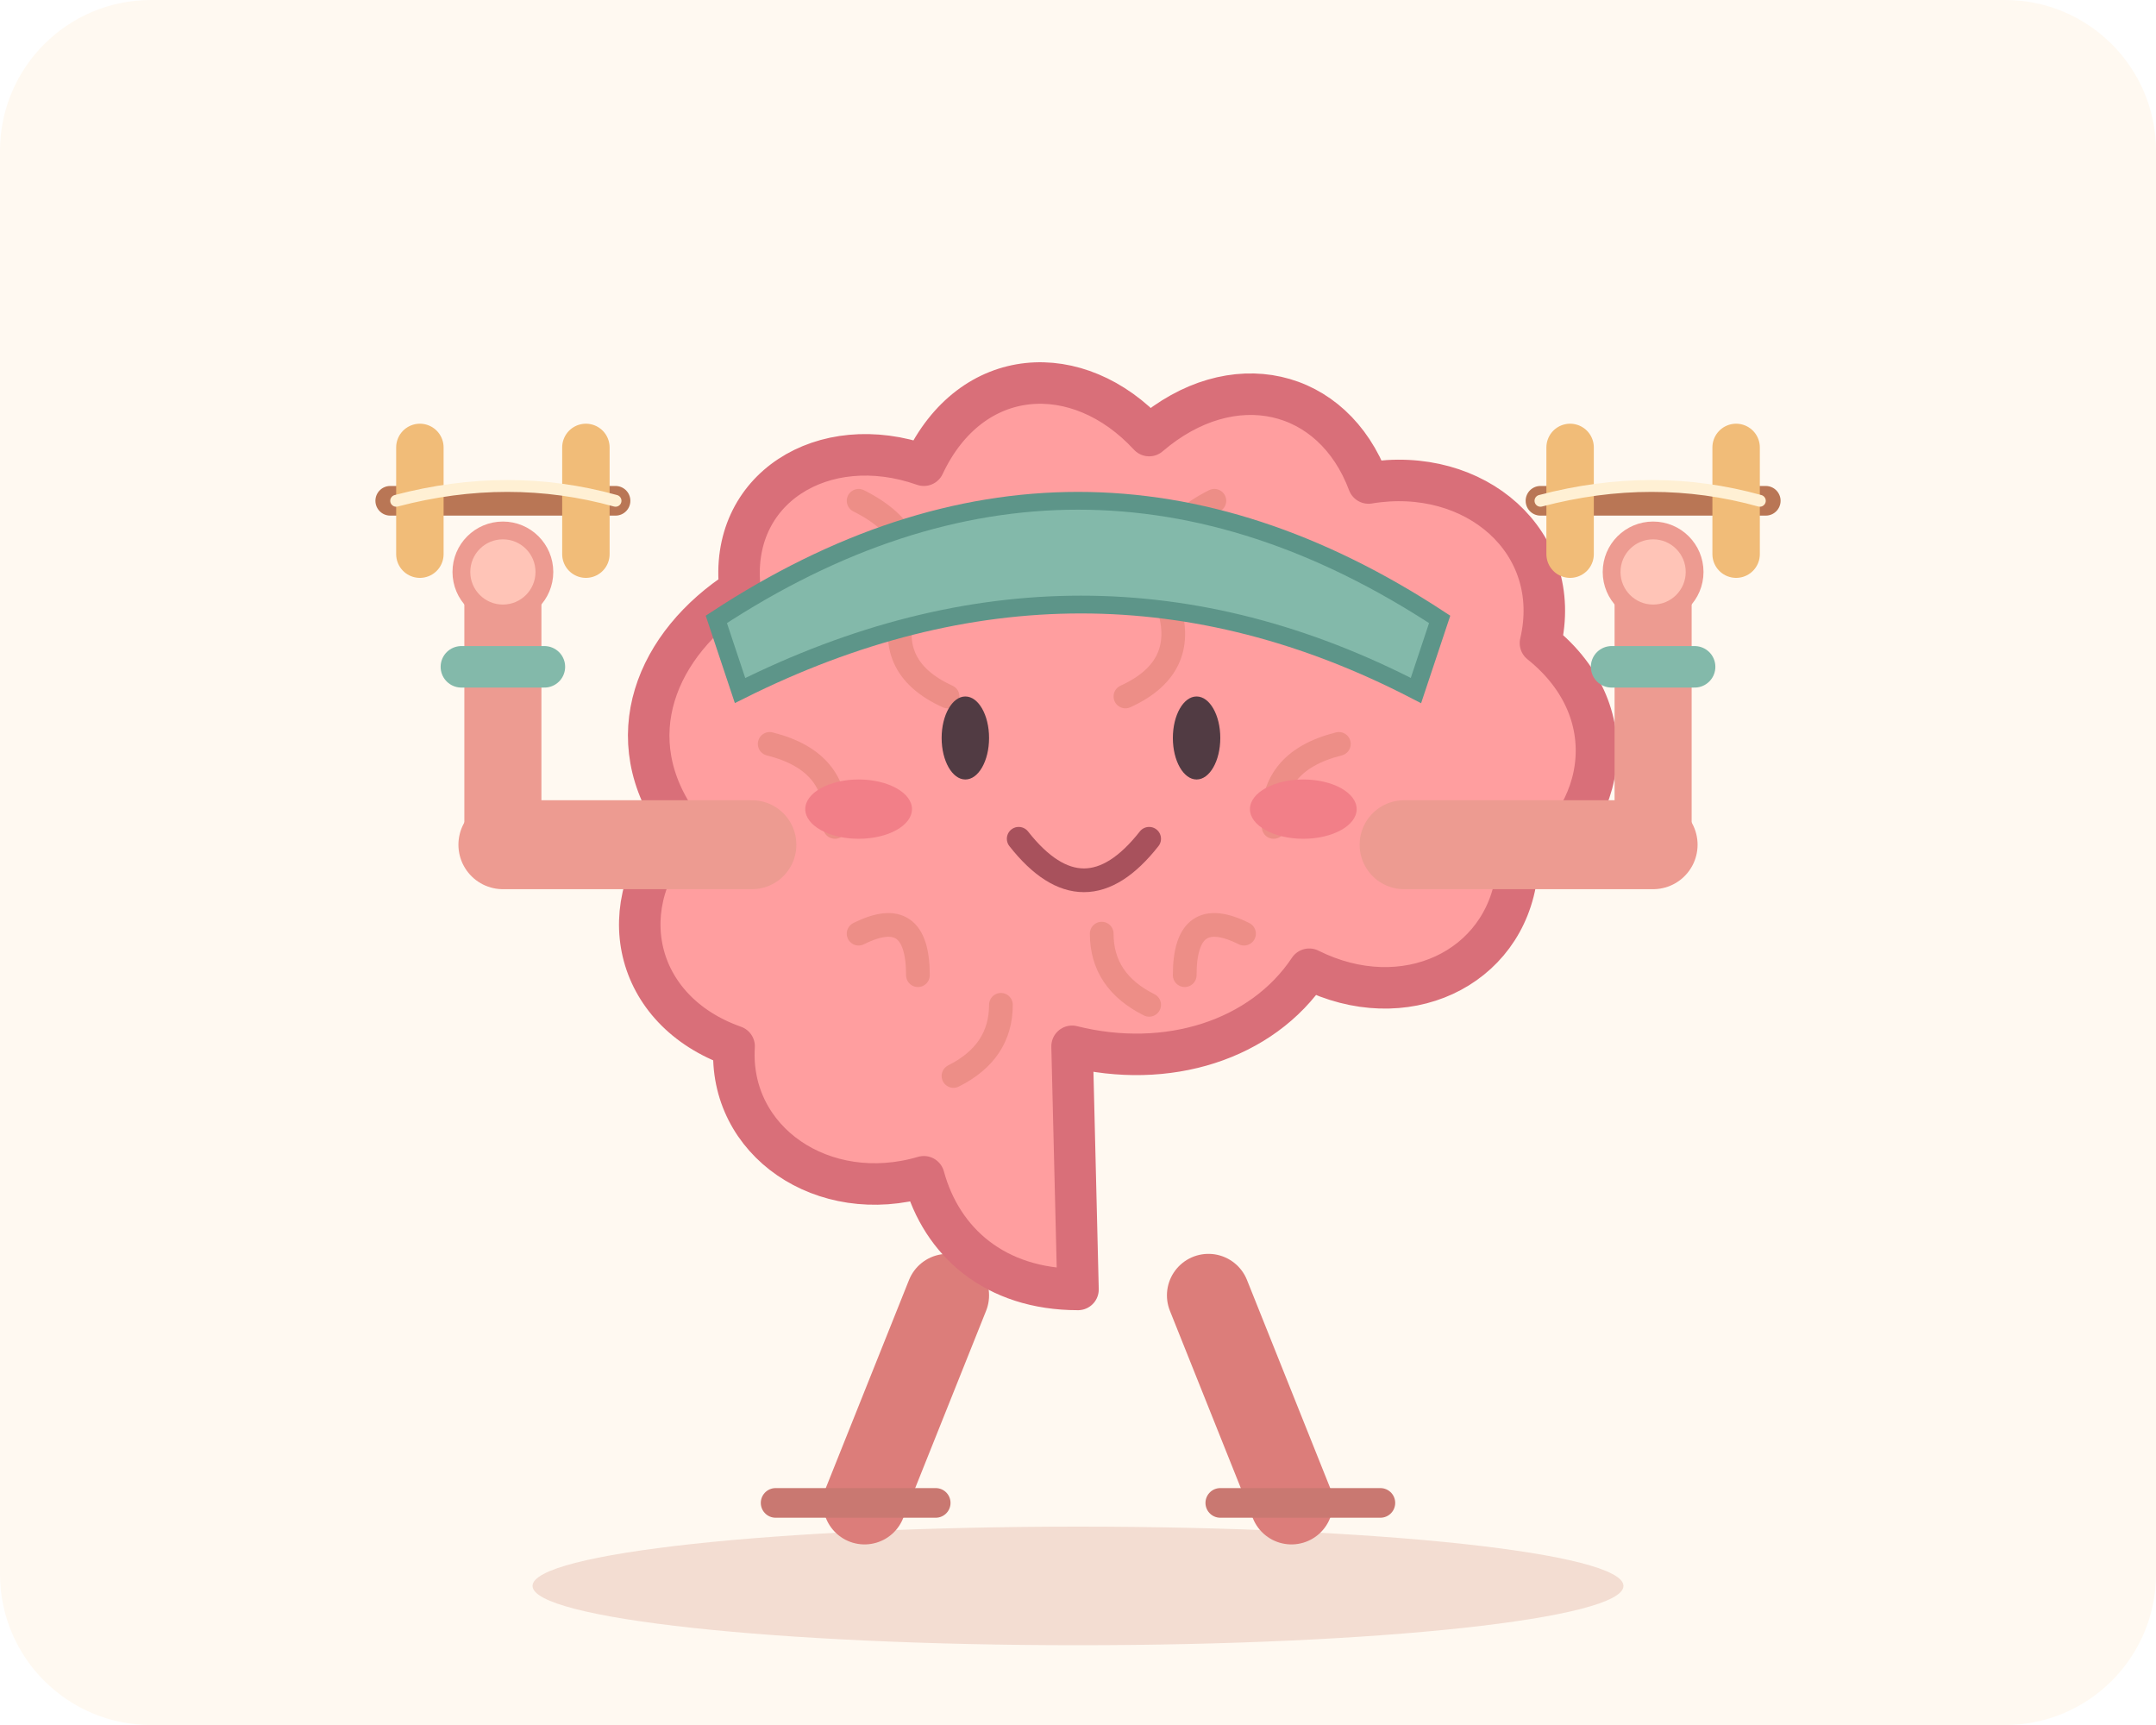
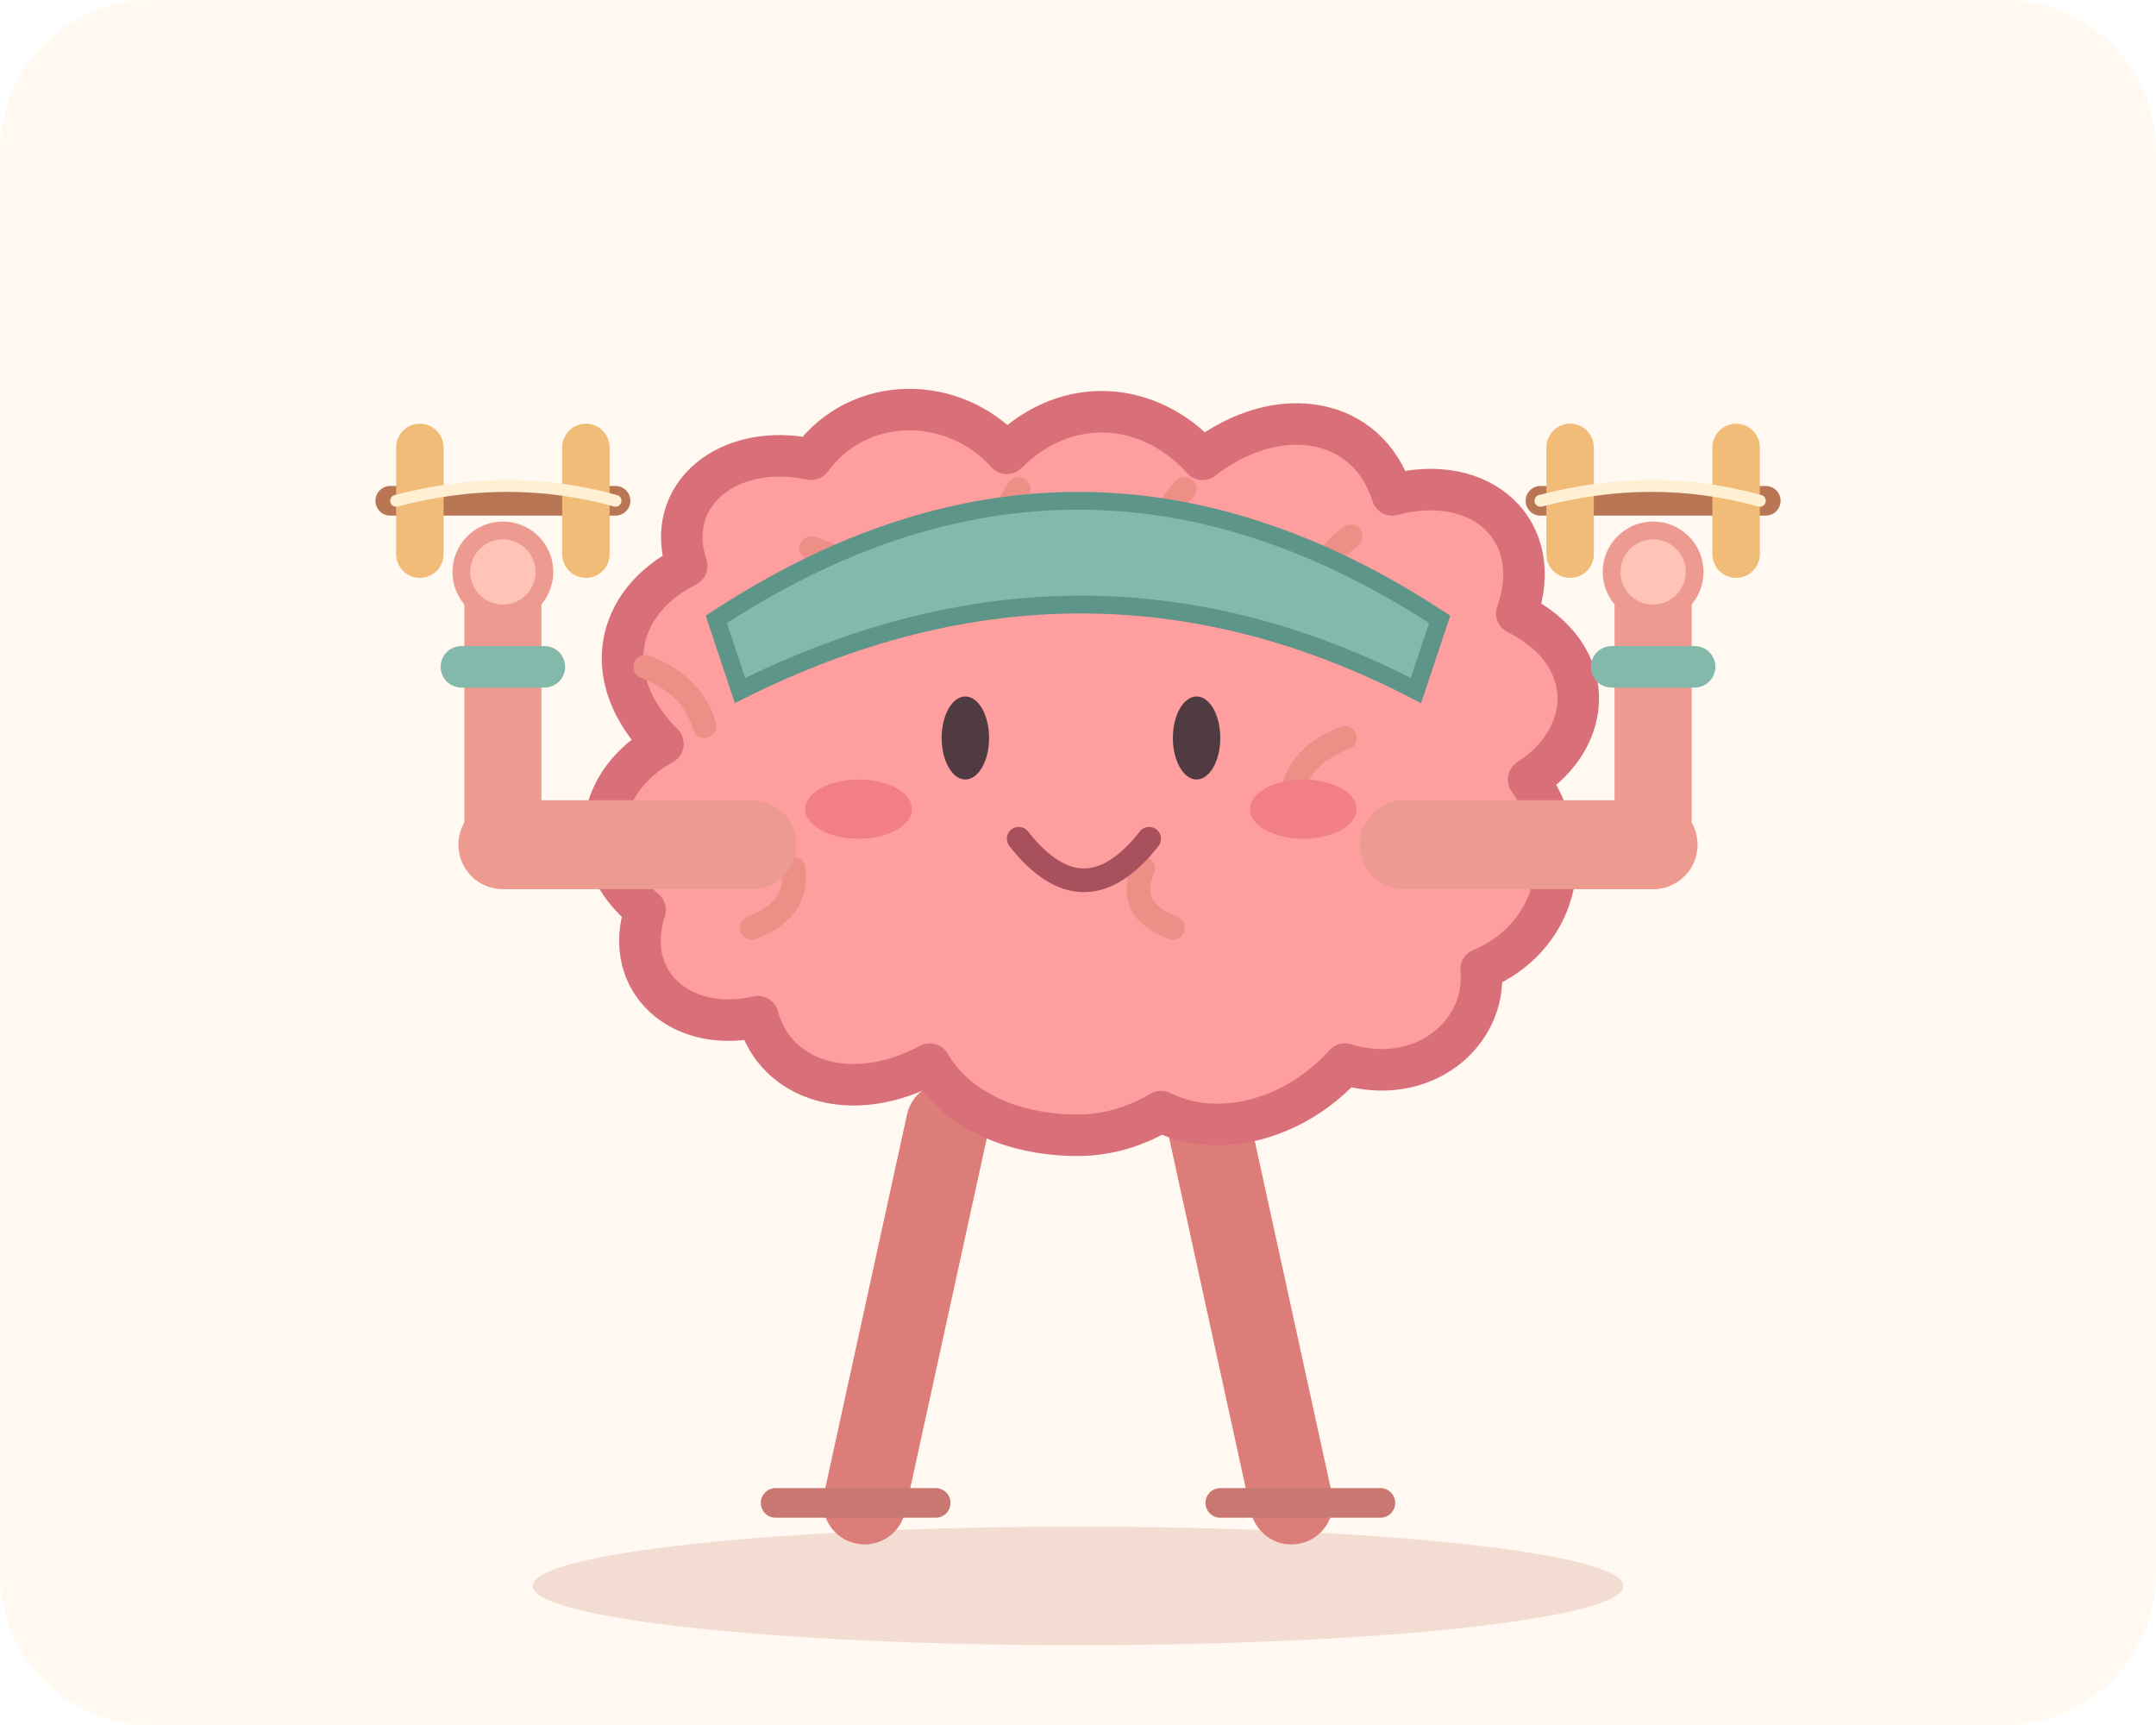
<svg xmlns="http://www.w3.org/2000/svg" viewBox="0 0 400 320" role="img" aria-labelledby="title desc">
  <style>
    .upperL,.upperR,.foreL,.foreR{transform-box:view-box}
    .upperL{transform-origin:145px 157px;animation:raiseL 1.7s ease-in-out infinite}.upperR{transform-origin:255px 157px;animation:raiseR 1.7s ease-in-out infinite}
    .foreL{transform-origin:103px 157px;animation:foreL 1.7s ease-in-out infinite}.foreR{transform-origin:297px 157px;animation:foreR 1.7s ease-in-out infinite}
    .body{transform-box:fill-box;transform-origin:center;animation:bob 1.7s ease-in-out infinite}
    @keyframes raiseL{0%,100%{transform:rotate(0)}48%,66%{transform:rotate(90deg)}}@keyframes raiseR{0%,100%{transform:rotate(0)}48%,66%{transform:rotate(-90deg)}}
    @keyframes foreL{0%,100%{transform:rotate(0)}48%,66%{transform:rotate(-90deg)}}@keyframes foreR{0%,100%{transform:rotate(0)}48%,66%{transform:rotate(90deg)}}
    @keyframes bob{50%{transform:translateY(-2px) rotate(.5deg)}}
    @media(prefers-reduced-motion:reduce){.upperL,.upperR,.foreL,.foreR,.body{animation:none}}
  </style>
  <rect width="400" height="320" rx="28" fill="#fff9f1" />
  <g transform="translate(200 160) scale(1.1) translate(-200 -160)">
    <ellipse cx="200" cy="282" rx="92" ry="10" fill="#f3ddd2" />
    <g class="body">
-       <path d="M178 233l-14 35m58-35 14 35" fill="none" stroke="#dc7d7a" stroke-width="14" stroke-linecap="round" />
+       <path d="M178 204l-14 64m58-64 14 64" fill="none" stroke="#dc7d7a" stroke-width="14" stroke-linecap="round" />
      <path d="M149 268h27m48 0h27" stroke="#c97871" stroke-width="5" stroke-linecap="round" />
-       <path d="M200 232c-14 0-23-8-26-19-17 5-33-6-32-22-17-6-21-24-9-37-11-15-4-31 10-40-2-17 14-27 31-21 8-17 26-18 38-5 14-12 31-8 37 8 18-3 33 10 29 27 15 12 11 31-4 39-2 16-19 24-35 16-8 12-24 17-40 13z" fill="#ff9e9f" stroke="#d96f79" stroke-width="7" stroke-linejoin="round" />
-       <path d="M163 99q12 6 8 17t7 16m45-33q-12 6-8 17t-7 16m-60 8q12 3 11 14m85-14q-12 3-11 14m-70 18q10-5 10 7m55-7q-10-5-10 7m-39 17q8-4 8-12m25 0q-8-4-8-12" fill="none" stroke="#ed8e87" stroke-width="4" stroke-linecap="round" stroke-linejoin="round" />
+       <path d="M200 206C188 206 179 201 175 194 162 201 149 197 146 186 133 189 123 180 127 168 116 159 119 146 130 140 119 129 122 116 134 110 130 98 141 89 155 92 163 81 179 81 188 91 198 81 212 82 221 92 234 82 249 85 253 98 268 94 279 104 274 118 288 125 287 139 276 146 285 159 280 173 268 178 269 189 258 198 245 194 237 203 224 207 214 202 209 205 204 206 200 206Z" fill="#ff9e9f" stroke="#d96f79" stroke-width="7" stroke-linejoin="round" />
+       <path d="M155 107q10 3 13 12m22-22q-5 7-1 14m29-14q-7 7-1 14m29-6q-8 6-5 13m-114 9q8 3 10 10m108 2q-8 3-9 10m-91 22q8-3 7-10m64 10q-8-3-5-10" fill="none" stroke="#ed8e87" stroke-width="4" stroke-linecap="round" stroke-linejoin="round" />
      <ellipse cx="181" cy="139" rx="4" ry="7" fill="#513b43" />
      <ellipse cx="220" cy="139" rx="4" ry="7" fill="#513b43" />
      <ellipse cx="163" cy="151" rx="9" ry="5" fill="#f27f88" />
      <ellipse cx="238" cy="151" rx="9" ry="5" fill="#f27f88" />
      <path d="M190 156q11 14 22 0" fill="none" stroke="#a8515c" stroke-width="4" stroke-linecap="round" />
      <path d="M139 119q61-40 122 0l-4 12q-56-29-114 0z" fill="#83b9aa" stroke="#5d9589" stroke-width="3" />
    </g>
    <g class="upperL" fill="none" stroke="#ed9b91" stroke-width="15" stroke-linecap="round">
      <path d="M145 157h-42" />
      <g class="foreL" stroke-width="13">
        <path d="M103 157v-43" />
        <path d="M96 127h14" stroke="#83b9aa" stroke-width="7" />
        <circle cx="103" cy="111" r="7" fill="#ffc4b7" stroke-width="3" />
        <path d="M84 99h38" stroke="#b97655" stroke-width="5" />
        <path d="M89 90v18m28-18v18" stroke="#f1bc78" stroke-width="8" />
        <path d="M85 99q19-5 37 0" stroke="#fff0d4" stroke-width="2" />
      </g>
    </g>
    <g class="upperR" fill="none" stroke="#ed9b91" stroke-width="15" stroke-linecap="round">
      <path d="M255 157h42" />
      <g class="foreR" stroke-width="13">
        <path d="M297 157v-43" />
        <path d="M290 127h14" stroke="#83b9aa" stroke-width="7" />
        <circle cx="297" cy="111" r="7" fill="#ffc4b7" stroke-width="3" />
        <path d="M278 99h38" stroke="#b97655" stroke-width="5" />
        <path d="M283 90v18m28-18v18" stroke="#f1bc78" stroke-width="8" />
        <path d="M278 99q19-5 37 0" stroke="#fff0d4" stroke-width="2" />
      </g>
    </g>
  </g>
</svg>
